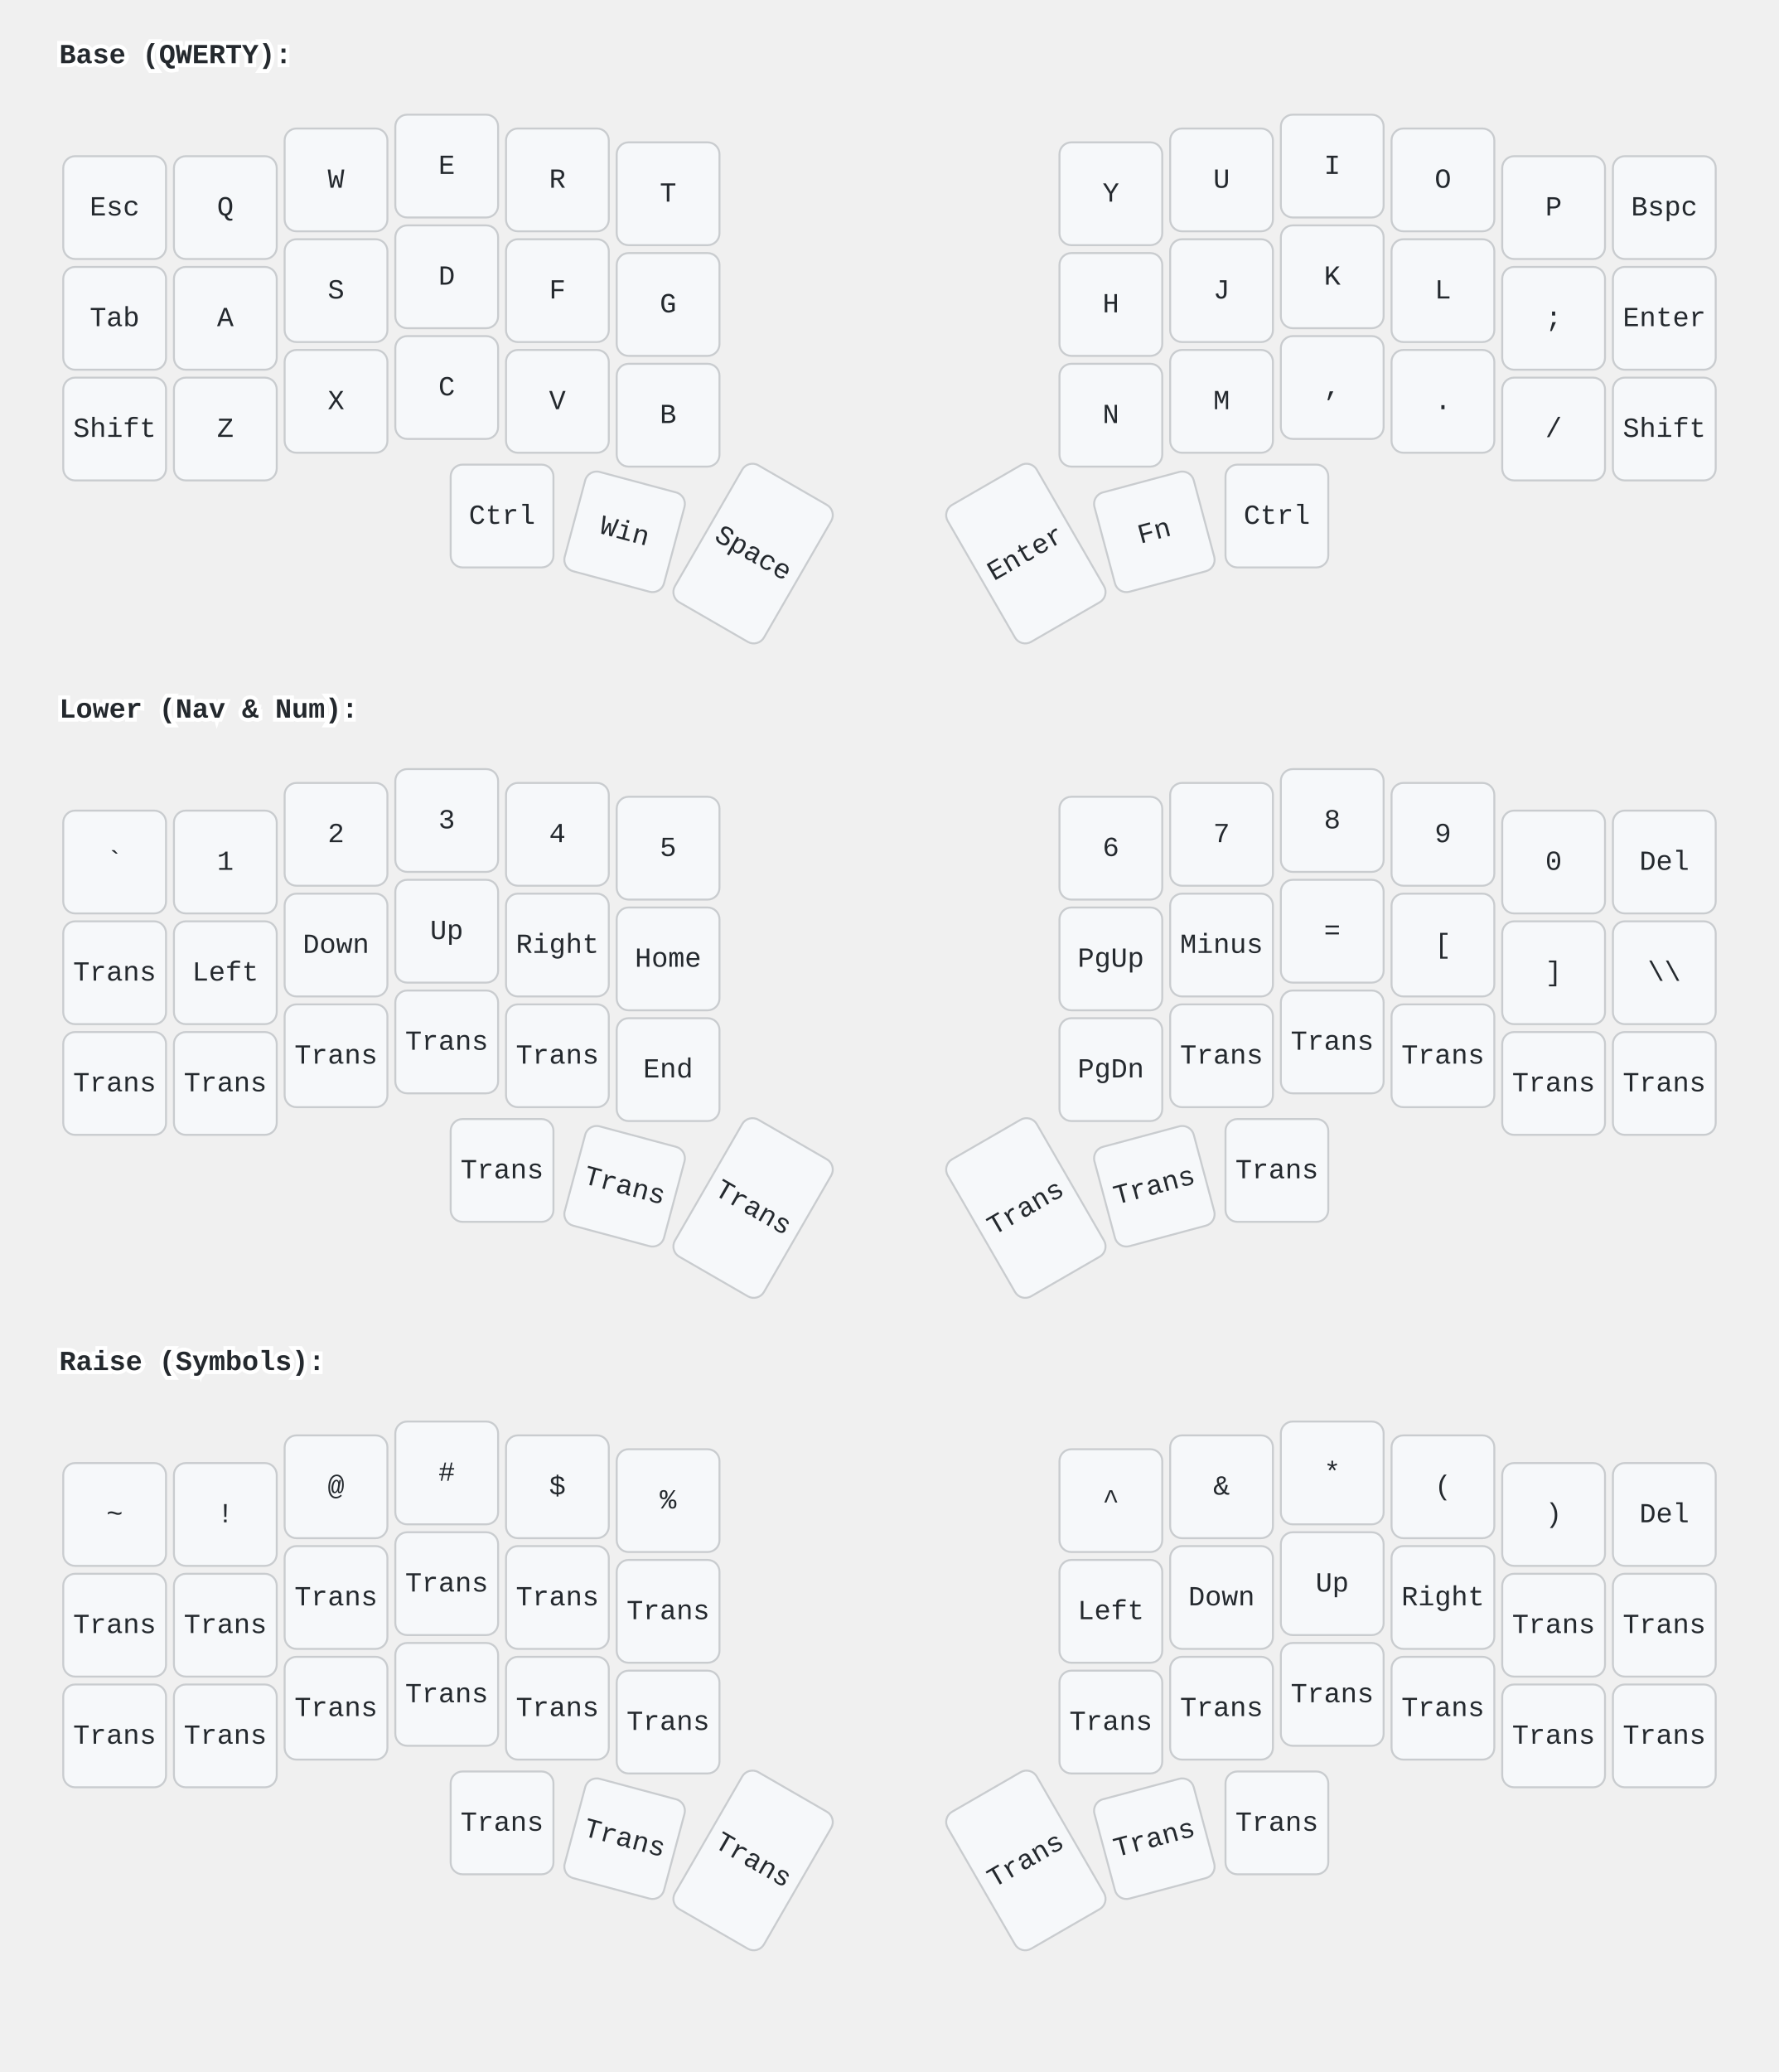
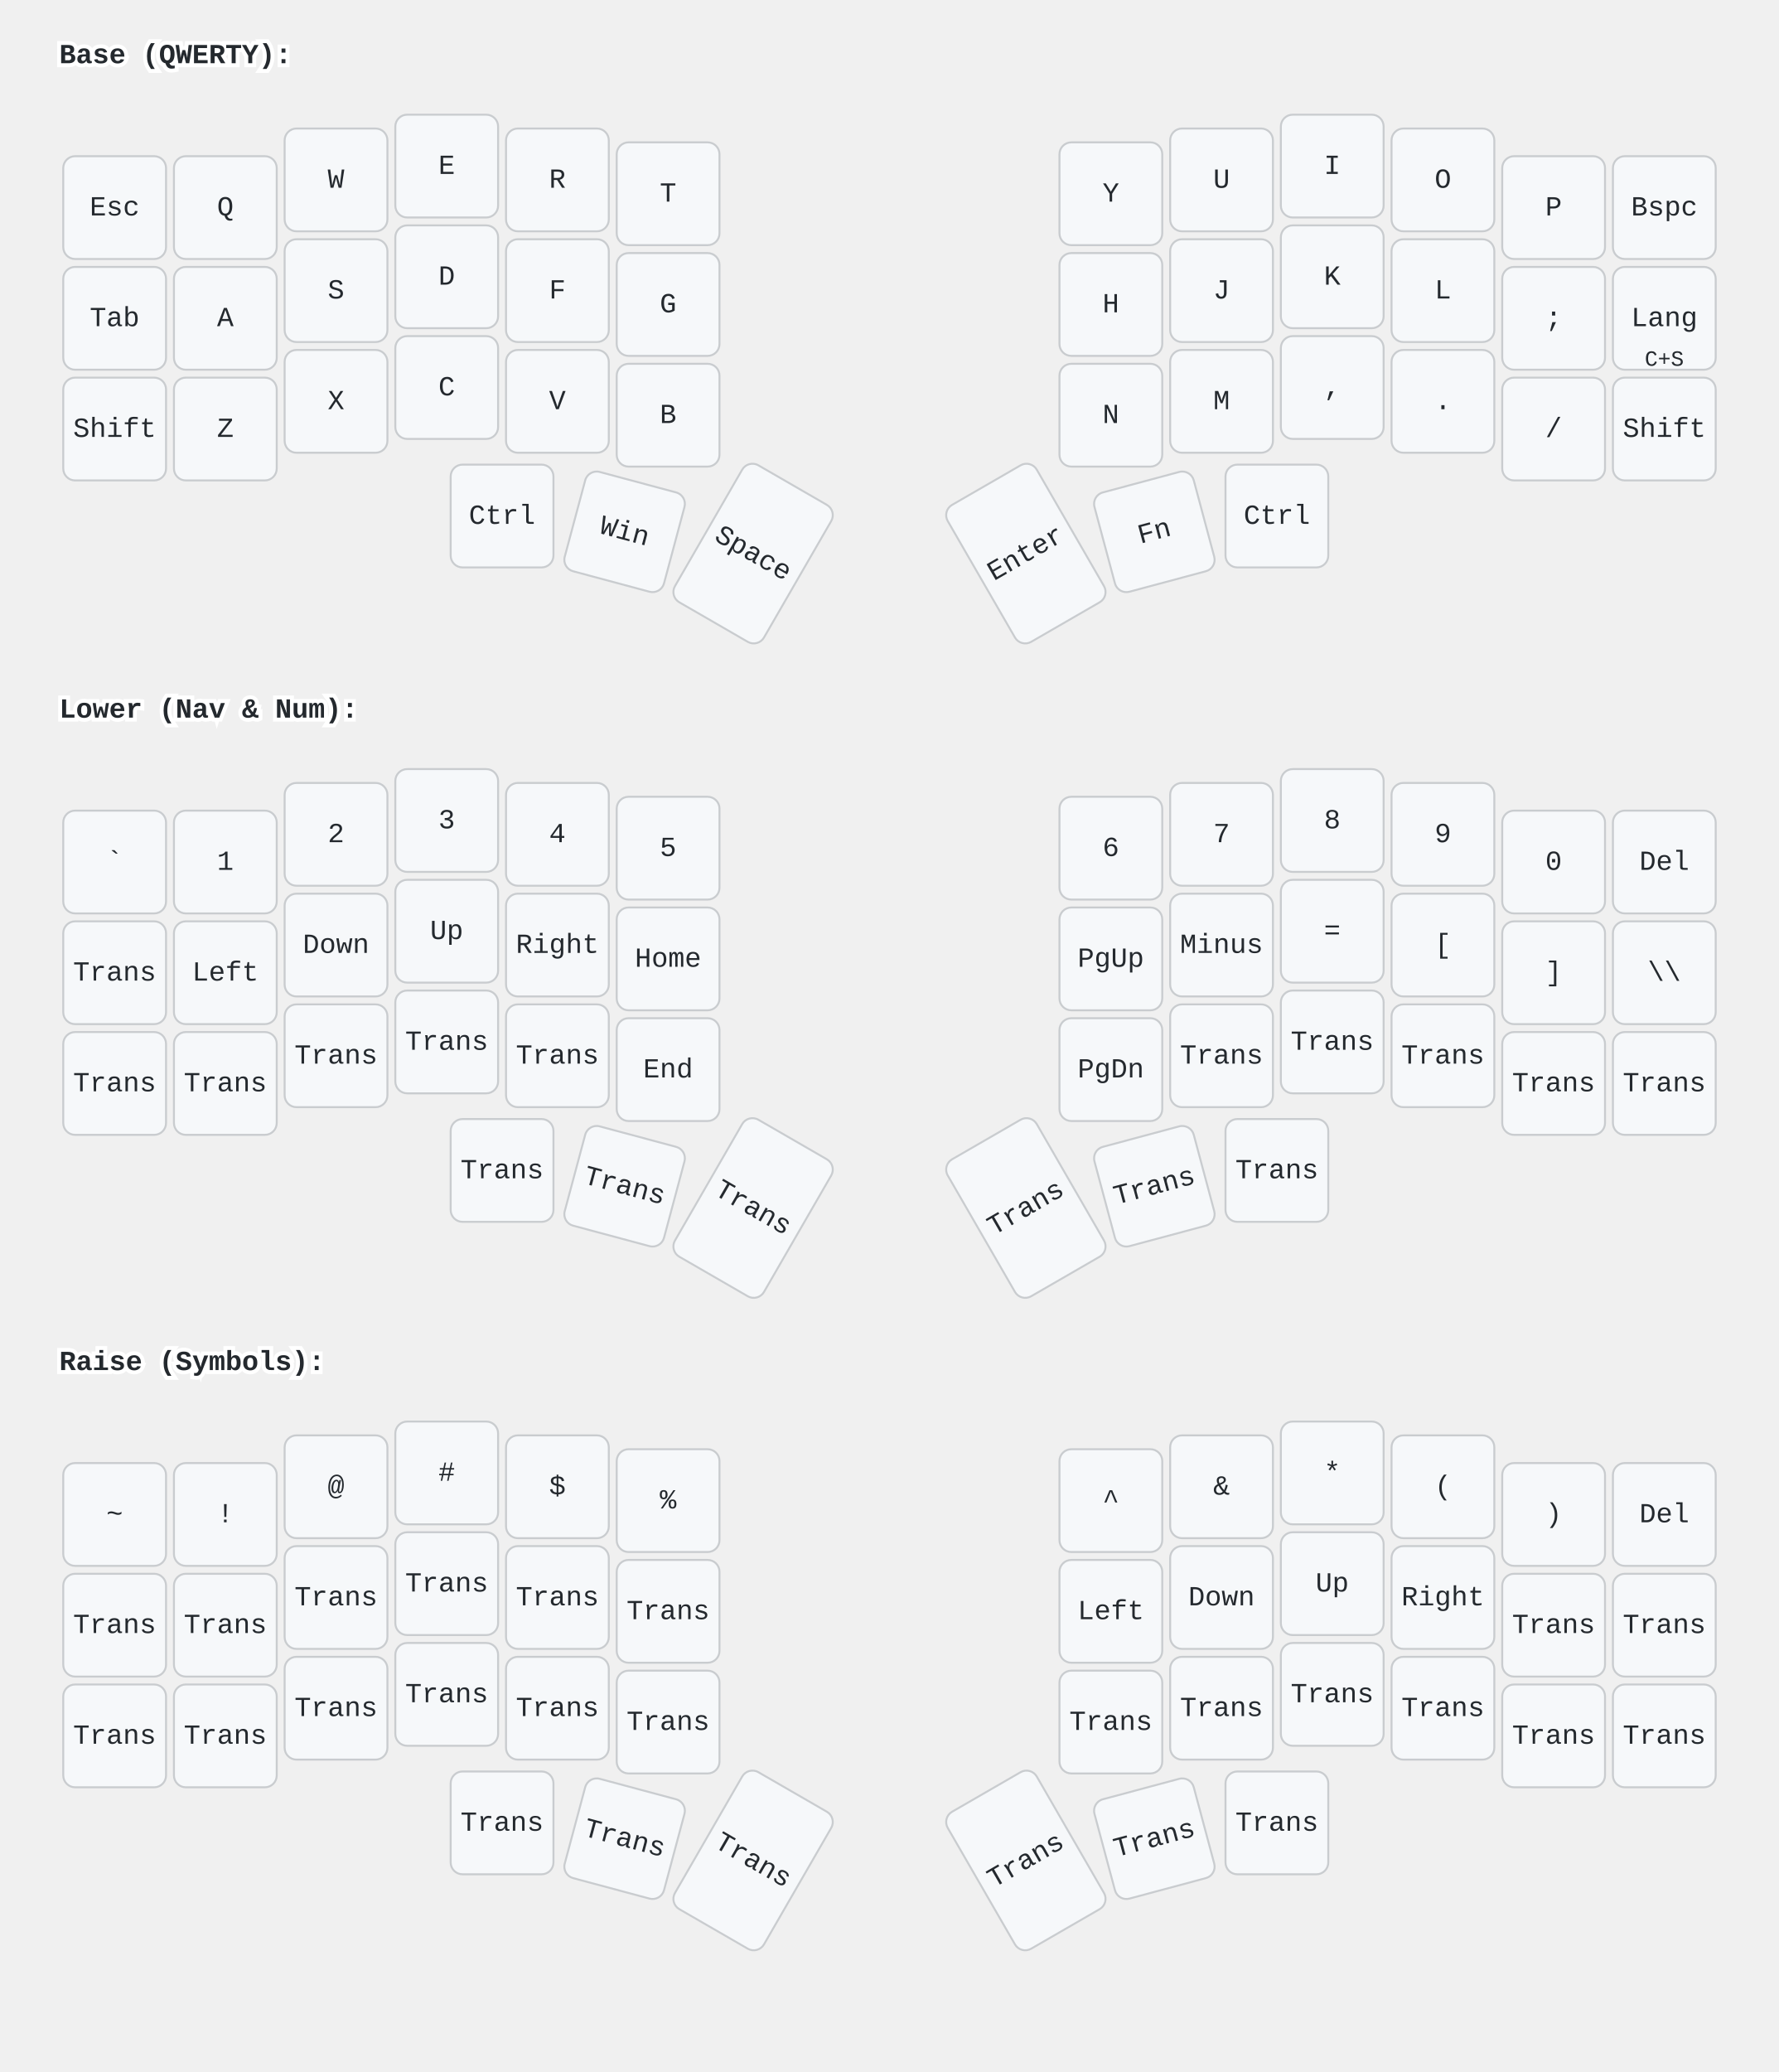
<svg xmlns="http://www.w3.org/2000/svg" width="900" height="1048" viewBox="0 0 900 1048" class="keymap">
  <style>/* inherit to force styles through use tags */
svg path {
    fill: inherit;
}

/* font and background color specifications */
svg.keymap {
    font-family: SFMono-Regular,Consolas,Liberation Mono,Menlo,monospace;
    font-size: 14px;
    font-kerning: normal;
    text-rendering: optimizeLegibility;
    fill: #24292e;
}

/* default key styling */
rect.key {
    fill: #f6f8fa;
}

rect.key, rect.combo {
    stroke: #c9cccf;
    stroke-width: 1;
}

/* default key side styling, only used is draw_key_sides is set */
rect.side {
    filter: brightness(90%);
}

/* color accent for combo boxes */
rect.combo, rect.combo-separate {
    fill: #cdf;
}

/* color accent for held keys */
rect.held, rect.combo.held {
    fill: #fdd;
}

/* color accent for ghost (optional) keys */
rect.ghost, rect.combo.ghost {
    stroke-dasharray: 4, 4;
    stroke-width: 2;
}

text {
    text-anchor: middle;
    dominant-baseline: middle;
}

/* styling for layer labels */
text.label {
    font-weight: bold;
    text-anchor: start;
    stroke: white;
    stroke-width: 4;
    paint-order: stroke;
}

/* styling for optional footer */
text.footer {
    text-anchor: end;
    dominant-baseline: auto;
    stroke: white;
    stroke-width: 4;
    paint-order: stroke;
}

/* styling for combo tap, and key non-tap label text */
text.combo, text.hold, text.shifted, text.left, text.right {
    font-size: 11px;
}

text.hold {
    text-anchor: middle;
    dominant-baseline: auto;
}

text.shifted {
    text-anchor: middle;
    dominant-baseline: hanging;
}

text.left {
    text-anchor: start;
}

text.right {
    text-anchor: end;
}

text.layer-activator {
    text-decoration: underline;
}

/* styling for hold/shifted label text in combo box */
text.combo.hold, text.combo.shifted, text.combo.left, text.combo.right {
    font-size: 8px;
}

/* lighter symbol for transparent keys */
text.trans {
    fill: #7b7e81;
}

/* styling for combo dendrons */
path.combo {
    stroke-width: 1;
    stroke: gray;
    fill: none;
}

/* Start Tabler Icons Cleanup */
/* cannot use height/width with glyphs */
.icon-tabler &gt; path {
    fill: inherit;
    stroke: inherit;
    stroke-width: 2;
}
/* hide tabler's default box */
.icon-tabler &gt; path[stroke="none"][fill="none"] {
    visibility: hidden;
}
/* End Tabler Icons Cleanup */
</style>
  <g transform="translate(30, 0)" class="layer-Base (QWERTY)">
    <text x="0" y="28" class="label" id="Base-QWERTY">Base (QWERTY):</text>
    <g transform="translate(0, 56)">
      <g transform="translate(28, 49)" class="key keypos-0">
        <rect rx="6" ry="6" x="-26" y="-26" width="52" height="52" class="key" />
        <text x="0" y="0" class="key tap">Esc</text>
      </g>
      <g transform="translate(84, 49)" class="key keypos-1">
        <rect rx="6" ry="6" x="-26" y="-26" width="52" height="52" class="key" />
        <text x="0" y="0" class="key tap">Q</text>
      </g>
      <g transform="translate(140, 35)" class="key keypos-2">
        <rect rx="6" ry="6" x="-26" y="-26" width="52" height="52" class="key" />
        <text x="0" y="0" class="key tap">W</text>
      </g>
      <g transform="translate(196, 28)" class="key keypos-3">
        <rect rx="6" ry="6" x="-26" y="-26" width="52" height="52" class="key" />
        <text x="0" y="0" class="key tap">E</text>
      </g>
      <g transform="translate(252, 35)" class="key keypos-4">
        <rect rx="6" ry="6" x="-26" y="-26" width="52" height="52" class="key" />
        <text x="0" y="0" class="key tap">R</text>
      </g>
      <g transform="translate(308, 42)" class="key keypos-5">
        <rect rx="6" ry="6" x="-26" y="-26" width="52" height="52" class="key" />
        <text x="0" y="0" class="key tap">T</text>
      </g>
      <g transform="translate(532, 42)" class="key keypos-6">
        <rect rx="6" ry="6" x="-26" y="-26" width="52" height="52" class="key" />
        <text x="0" y="0" class="key tap">Y</text>
      </g>
      <g transform="translate(588, 35)" class="key keypos-7">
        <rect rx="6" ry="6" x="-26" y="-26" width="52" height="52" class="key" />
        <text x="0" y="0" class="key tap">U</text>
      </g>
      <g transform="translate(644, 28)" class="key keypos-8">
        <rect rx="6" ry="6" x="-26" y="-26" width="52" height="52" class="key" />
        <text x="0" y="0" class="key tap">I</text>
      </g>
      <g transform="translate(700, 35)" class="key keypos-9">
        <rect rx="6" ry="6" x="-26" y="-26" width="52" height="52" class="key" />
        <text x="0" y="0" class="key tap">O</text>
      </g>
      <g transform="translate(756, 49)" class="key keypos-10">
        <rect rx="6" ry="6" x="-26" y="-26" width="52" height="52" class="key" />
        <text x="0" y="0" class="key tap">P</text>
      </g>
      <g transform="translate(812, 49)" class="key keypos-11">
        <rect rx="6" ry="6" x="-26" y="-26" width="52" height="52" class="key" />
        <text x="0" y="0" class="key tap">Bspc</text>
      </g>
      <g transform="translate(28, 105)" class="key keypos-12">
        <rect rx="6" ry="6" x="-26" y="-26" width="52" height="52" class="key" />
        <text x="0" y="0" class="key tap">Tab</text>
      </g>
      <g transform="translate(84, 105)" class="key keypos-13">
        <rect rx="6" ry="6" x="-26" y="-26" width="52" height="52" class="key" />
        <text x="0" y="0" class="key tap">A</text>
      </g>
      <g transform="translate(140, 91)" class="key keypos-14">
        <rect rx="6" ry="6" x="-26" y="-26" width="52" height="52" class="key" />
        <text x="0" y="0" class="key tap">S</text>
      </g>
      <g transform="translate(196, 84)" class="key keypos-15">
        <rect rx="6" ry="6" x="-26" y="-26" width="52" height="52" class="key" />
        <text x="0" y="0" class="key tap">D</text>
      </g>
      <g transform="translate(252, 91)" class="key keypos-16">
        <rect rx="6" ry="6" x="-26" y="-26" width="52" height="52" class="key" />
        <text x="0" y="0" class="key tap">F</text>
      </g>
      <g transform="translate(308, 98)" class="key keypos-17">
        <rect rx="6" ry="6" x="-26" y="-26" width="52" height="52" class="key" />
        <text x="0" y="0" class="key tap">G</text>
      </g>
      <g transform="translate(532, 98)" class="key keypos-18">
        <rect rx="6" ry="6" x="-26" y="-26" width="52" height="52" class="key" />
        <text x="0" y="0" class="key tap">H</text>
      </g>
      <g transform="translate(588, 91)" class="key keypos-19">
        <rect rx="6" ry="6" x="-26" y="-26" width="52" height="52" class="key" />
        <text x="0" y="0" class="key tap">J</text>
      </g>
      <g transform="translate(644, 84)" class="key keypos-20">
        <rect rx="6" ry="6" x="-26" y="-26" width="52" height="52" class="key" />
        <text x="0" y="0" class="key tap">K</text>
      </g>
      <g transform="translate(700, 91)" class="key keypos-21">
        <rect rx="6" ry="6" x="-26" y="-26" width="52" height="52" class="key" />
        <text x="0" y="0" class="key tap">L</text>
      </g>
      <g transform="translate(756, 105)" class="key keypos-22">
        <rect rx="6" ry="6" x="-26" y="-26" width="52" height="52" class="key" />
        <text x="0" y="0" class="key tap">;</text>
      </g>
      <g transform="translate(812, 105)" class="key keypos-23">
        <rect rx="6" ry="6" x="-26" y="-26" width="52" height="52" class="key" />
-         <text x="0" y="0" class="key tap">Enter</text>
+         <text x="0" y="0" class="key tap">Lang</text>
+         <text x="0" y="24" class="key hold">C+S</text>
      </g>
      <g transform="translate(28, 161)" class="key keypos-24">
        <rect rx="6" ry="6" x="-26" y="-26" width="52" height="52" class="key" />
        <text x="0" y="0" class="key tap">Shift</text>
      </g>
      <g transform="translate(84, 161)" class="key keypos-25">
        <rect rx="6" ry="6" x="-26" y="-26" width="52" height="52" class="key" />
        <text x="0" y="0" class="key tap">Z</text>
      </g>
      <g transform="translate(140, 147)" class="key keypos-26">
        <rect rx="6" ry="6" x="-26" y="-26" width="52" height="52" class="key" />
        <text x="0" y="0" class="key tap">X</text>
      </g>
      <g transform="translate(196, 140)" class="key keypos-27">
        <rect rx="6" ry="6" x="-26" y="-26" width="52" height="52" class="key" />
        <text x="0" y="0" class="key tap">C</text>
      </g>
      <g transform="translate(252, 147)" class="key keypos-28">
        <rect rx="6" ry="6" x="-26" y="-26" width="52" height="52" class="key" />
        <text x="0" y="0" class="key tap">V</text>
      </g>
      <g transform="translate(308, 154)" class="key keypos-29">
        <rect rx="6" ry="6" x="-26" y="-26" width="52" height="52" class="key" />
        <text x="0" y="0" class="key tap">B</text>
      </g>
      <g transform="translate(532, 154)" class="key keypos-30">
        <rect rx="6" ry="6" x="-26" y="-26" width="52" height="52" class="key" />
        <text x="0" y="0" class="key tap">N</text>
      </g>
      <g transform="translate(588, 147)" class="key keypos-31">
        <rect rx="6" ry="6" x="-26" y="-26" width="52" height="52" class="key" />
        <text x="0" y="0" class="key tap">M</text>
      </g>
      <g transform="translate(644, 140)" class="key keypos-32">
        <rect rx="6" ry="6" x="-26" y="-26" width="52" height="52" class="key" />
        <text x="0" y="0" class="key tap">,</text>
      </g>
      <g transform="translate(700, 147)" class="key keypos-33">
        <rect rx="6" ry="6" x="-26" y="-26" width="52" height="52" class="key" />
        <text x="0" y="0" class="key tap">.</text>
      </g>
      <g transform="translate(756, 161)" class="key keypos-34">
        <rect rx="6" ry="6" x="-26" y="-26" width="52" height="52" class="key" />
        <text x="0" y="0" class="key tap">/</text>
      </g>
      <g transform="translate(812, 161)" class="key keypos-35">
        <rect rx="6" ry="6" x="-26" y="-26" width="52" height="52" class="key" />
        <text x="0" y="0" class="key tap">Shift</text>
      </g>
      <g transform="translate(224, 205)" class="key keypos-36">
        <rect rx="6" ry="6" x="-26" y="-26" width="52" height="52" class="key" />
        <text x="0" y="0" class="key tap">Ctrl</text>
      </g>
      <g transform="translate(286, 213) rotate(15.0)" class="key keypos-37">
        <rect rx="6" ry="6" x="-26" y="-26" width="52" height="52" class="key" />
        <text x="0" y="0" class="key tap">Win</text>
      </g>
      <g transform="translate(351, 224) rotate(30.0)" class="key keypos-38">
        <rect rx="6" ry="6" x="-26" y="-40" width="52" height="80" class="key" />
        <text x="0" y="0" class="key tap">Space</text>
      </g>
      <g transform="translate(489, 224) rotate(-30.0)" class="key keypos-39">
        <rect rx="6" ry="6" x="-26" y="-40" width="52" height="80" class="key" />
        <text x="0" y="0" class="key tap">Enter</text>
      </g>
      <g transform="translate(554, 213) rotate(-15.0)" class="key keypos-40">
        <rect rx="6" ry="6" x="-26" y="-26" width="52" height="52" class="key" />
        <text x="0" y="0" class="key tap">Fn</text>
      </g>
      <g transform="translate(616, 205)" class="key keypos-41">
        <rect rx="6" ry="6" x="-26" y="-26" width="52" height="52" class="key" />
        <text x="0" y="0" class="key tap">Ctrl</text>
      </g>
    </g>
  </g>
  <g transform="translate(30, 331)" class="layer-Lower (Nav &amp; Num)">
    <text x="0" y="28" class="label" id="Lower-Nav--Num">Lower (Nav &amp; Num):</text>
    <g transform="translate(0, 56)">
      <g transform="translate(28, 49)" class="key keypos-0">
        <rect rx="6" ry="6" x="-26" y="-26" width="52" height="52" class="key" />
        <text x="0" y="0" class="key tap">`</text>
      </g>
      <g transform="translate(84, 49)" class="key keypos-1">
        <rect rx="6" ry="6" x="-26" y="-26" width="52" height="52" class="key" />
        <text x="0" y="0" class="key tap">1</text>
      </g>
      <g transform="translate(140, 35)" class="key keypos-2">
        <rect rx="6" ry="6" x="-26" y="-26" width="52" height="52" class="key" />
        <text x="0" y="0" class="key tap">2</text>
      </g>
      <g transform="translate(196, 28)" class="key keypos-3">
        <rect rx="6" ry="6" x="-26" y="-26" width="52" height="52" class="key" />
        <text x="0" y="0" class="key tap">3</text>
      </g>
      <g transform="translate(252, 35)" class="key keypos-4">
        <rect rx="6" ry="6" x="-26" y="-26" width="52" height="52" class="key" />
        <text x="0" y="0" class="key tap">4</text>
      </g>
      <g transform="translate(308, 42)" class="key keypos-5">
        <rect rx="6" ry="6" x="-26" y="-26" width="52" height="52" class="key" />
        <text x="0" y="0" class="key tap">5</text>
      </g>
      <g transform="translate(532, 42)" class="key keypos-6">
        <rect rx="6" ry="6" x="-26" y="-26" width="52" height="52" class="key" />
        <text x="0" y="0" class="key tap">6</text>
      </g>
      <g transform="translate(588, 35)" class="key keypos-7">
        <rect rx="6" ry="6" x="-26" y="-26" width="52" height="52" class="key" />
        <text x="0" y="0" class="key tap">7</text>
      </g>
      <g transform="translate(644, 28)" class="key keypos-8">
        <rect rx="6" ry="6" x="-26" y="-26" width="52" height="52" class="key" />
        <text x="0" y="0" class="key tap">8</text>
      </g>
      <g transform="translate(700, 35)" class="key keypos-9">
        <rect rx="6" ry="6" x="-26" y="-26" width="52" height="52" class="key" />
        <text x="0" y="0" class="key tap">9</text>
      </g>
      <g transform="translate(756, 49)" class="key keypos-10">
        <rect rx="6" ry="6" x="-26" y="-26" width="52" height="52" class="key" />
        <text x="0" y="0" class="key tap">0</text>
      </g>
      <g transform="translate(812, 49)" class="key keypos-11">
        <rect rx="6" ry="6" x="-26" y="-26" width="52" height="52" class="key" />
        <text x="0" y="0" class="key tap">Del</text>
      </g>
      <g transform="translate(28, 105)" class="key keypos-12">
        <rect rx="6" ry="6" x="-26" y="-26" width="52" height="52" class="key" />
        <text x="0" y="0" class="key tap">Trans</text>
      </g>
      <g transform="translate(84, 105)" class="key keypos-13">
        <rect rx="6" ry="6" x="-26" y="-26" width="52" height="52" class="key" />
        <text x="0" y="0" class="key tap">Left</text>
      </g>
      <g transform="translate(140, 91)" class="key keypos-14">
        <rect rx="6" ry="6" x="-26" y="-26" width="52" height="52" class="key" />
        <text x="0" y="0" class="key tap">Down</text>
      </g>
      <g transform="translate(196, 84)" class="key keypos-15">
        <rect rx="6" ry="6" x="-26" y="-26" width="52" height="52" class="key" />
        <text x="0" y="0" class="key tap">Up</text>
      </g>
      <g transform="translate(252, 91)" class="key keypos-16">
        <rect rx="6" ry="6" x="-26" y="-26" width="52" height="52" class="key" />
        <text x="0" y="0" class="key tap">Right</text>
      </g>
      <g transform="translate(308, 98)" class="key keypos-17">
        <rect rx="6" ry="6" x="-26" y="-26" width="52" height="52" class="key" />
        <text x="0" y="0" class="key tap">Home</text>
      </g>
      <g transform="translate(532, 98)" class="key keypos-18">
        <rect rx="6" ry="6" x="-26" y="-26" width="52" height="52" class="key" />
        <text x="0" y="0" class="key tap">PgUp</text>
      </g>
      <g transform="translate(588, 91)" class="key keypos-19">
        <rect rx="6" ry="6" x="-26" y="-26" width="52" height="52" class="key" />
        <text x="0" y="0" class="key tap">Minus</text>
      </g>
      <g transform="translate(644, 84)" class="key keypos-20">
        <rect rx="6" ry="6" x="-26" y="-26" width="52" height="52" class="key" />
        <text x="0" y="0" class="key tap">=</text>
      </g>
      <g transform="translate(700, 91)" class="key keypos-21">
        <rect rx="6" ry="6" x="-26" y="-26" width="52" height="52" class="key" />
        <text x="0" y="0" class="key tap">[</text>
      </g>
      <g transform="translate(756, 105)" class="key keypos-22">
        <rect rx="6" ry="6" x="-26" y="-26" width="52" height="52" class="key" />
        <text x="0" y="0" class="key tap">]</text>
      </g>
      <g transform="translate(812, 105)" class="key keypos-23">
        <rect rx="6" ry="6" x="-26" y="-26" width="52" height="52" class="key" />
        <text x="0" y="0" class="key tap">\\</text>
      </g>
      <g transform="translate(28, 161)" class="key keypos-24">
        <rect rx="6" ry="6" x="-26" y="-26" width="52" height="52" class="key" />
        <text x="0" y="0" class="key tap">Trans</text>
      </g>
      <g transform="translate(84, 161)" class="key keypos-25">
        <rect rx="6" ry="6" x="-26" y="-26" width="52" height="52" class="key" />
        <text x="0" y="0" class="key tap">Trans</text>
      </g>
      <g transform="translate(140, 147)" class="key keypos-26">
        <rect rx="6" ry="6" x="-26" y="-26" width="52" height="52" class="key" />
        <text x="0" y="0" class="key tap">Trans</text>
      </g>
      <g transform="translate(196, 140)" class="key keypos-27">
        <rect rx="6" ry="6" x="-26" y="-26" width="52" height="52" class="key" />
        <text x="0" y="0" class="key tap">Trans</text>
      </g>
      <g transform="translate(252, 147)" class="key keypos-28">
        <rect rx="6" ry="6" x="-26" y="-26" width="52" height="52" class="key" />
        <text x="0" y="0" class="key tap">Trans</text>
      </g>
      <g transform="translate(308, 154)" class="key keypos-29">
        <rect rx="6" ry="6" x="-26" y="-26" width="52" height="52" class="key" />
        <text x="0" y="0" class="key tap">End</text>
      </g>
      <g transform="translate(532, 154)" class="key keypos-30">
        <rect rx="6" ry="6" x="-26" y="-26" width="52" height="52" class="key" />
        <text x="0" y="0" class="key tap">PgDn</text>
      </g>
      <g transform="translate(588, 147)" class="key keypos-31">
        <rect rx="6" ry="6" x="-26" y="-26" width="52" height="52" class="key" />
        <text x="0" y="0" class="key tap">Trans</text>
      </g>
      <g transform="translate(644, 140)" class="key keypos-32">
        <rect rx="6" ry="6" x="-26" y="-26" width="52" height="52" class="key" />
        <text x="0" y="0" class="key tap">Trans</text>
      </g>
      <g transform="translate(700, 147)" class="key keypos-33">
        <rect rx="6" ry="6" x="-26" y="-26" width="52" height="52" class="key" />
        <text x="0" y="0" class="key tap">Trans</text>
      </g>
      <g transform="translate(756, 161)" class="key keypos-34">
        <rect rx="6" ry="6" x="-26" y="-26" width="52" height="52" class="key" />
        <text x="0" y="0" class="key tap">Trans</text>
      </g>
      <g transform="translate(812, 161)" class="key keypos-35">
        <rect rx="6" ry="6" x="-26" y="-26" width="52" height="52" class="key" />
        <text x="0" y="0" class="key tap">Trans</text>
      </g>
      <g transform="translate(224, 205)" class="key keypos-36">
        <rect rx="6" ry="6" x="-26" y="-26" width="52" height="52" class="key" />
        <text x="0" y="0" class="key tap">Trans</text>
      </g>
      <g transform="translate(286, 213) rotate(15.0)" class="key keypos-37">
        <rect rx="6" ry="6" x="-26" y="-26" width="52" height="52" class="key" />
        <text x="0" y="0" class="key tap">Trans</text>
      </g>
      <g transform="translate(351, 224) rotate(30.0)" class="key keypos-38">
        <rect rx="6" ry="6" x="-26" y="-40" width="52" height="80" class="key" />
        <text x="0" y="0" class="key tap">Trans</text>
      </g>
      <g transform="translate(489, 224) rotate(-30.0)" class="key keypos-39">
        <rect rx="6" ry="6" x="-26" y="-40" width="52" height="80" class="key" />
        <text x="0" y="0" class="key tap">Trans</text>
      </g>
      <g transform="translate(554, 213) rotate(-15.0)" class="key keypos-40">
        <rect rx="6" ry="6" x="-26" y="-26" width="52" height="52" class="key" />
        <text x="0" y="0" class="key tap">Trans</text>
      </g>
      <g transform="translate(616, 205)" class="key keypos-41">
        <rect rx="6" ry="6" x="-26" y="-26" width="52" height="52" class="key" />
        <text x="0" y="0" class="key tap">Trans</text>
      </g>
    </g>
  </g>
  <g transform="translate(30, 661)" class="layer-Raise (Symbols)">
    <text x="0" y="28" class="label" id="Raise-Symbols">Raise (Symbols):</text>
    <g transform="translate(0, 56)">
      <g transform="translate(28, 49)" class="key keypos-0">
        <rect rx="6" ry="6" x="-26" y="-26" width="52" height="52" class="key" />
        <text x="0" y="0" class="key tap">~</text>
      </g>
      <g transform="translate(84, 49)" class="key keypos-1">
        <rect rx="6" ry="6" x="-26" y="-26" width="52" height="52" class="key" />
        <text x="0" y="0" class="key tap">!</text>
      </g>
      <g transform="translate(140, 35)" class="key keypos-2">
        <rect rx="6" ry="6" x="-26" y="-26" width="52" height="52" class="key" />
        <text x="0" y="0" class="key tap">@</text>
      </g>
      <g transform="translate(196, 28)" class="key keypos-3">
        <rect rx="6" ry="6" x="-26" y="-26" width="52" height="52" class="key" />
        <text x="0" y="0" class="key tap">#</text>
      </g>
      <g transform="translate(252, 35)" class="key keypos-4">
        <rect rx="6" ry="6" x="-26" y="-26" width="52" height="52" class="key" />
        <text x="0" y="0" class="key tap">$</text>
      </g>
      <g transform="translate(308, 42)" class="key keypos-5">
        <rect rx="6" ry="6" x="-26" y="-26" width="52" height="52" class="key" />
        <text x="0" y="0" class="key tap">%</text>
      </g>
      <g transform="translate(532, 42)" class="key keypos-6">
        <rect rx="6" ry="6" x="-26" y="-26" width="52" height="52" class="key" />
        <text x="0" y="0" class="key tap">^</text>
      </g>
      <g transform="translate(588, 35)" class="key keypos-7">
        <rect rx="6" ry="6" x="-26" y="-26" width="52" height="52" class="key" />
        <text x="0" y="0" class="key tap">&amp;</text>
      </g>
      <g transform="translate(644, 28)" class="key keypos-8">
        <rect rx="6" ry="6" x="-26" y="-26" width="52" height="52" class="key" />
        <text x="0" y="0" class="key tap">*</text>
      </g>
      <g transform="translate(700, 35)" class="key keypos-9">
        <rect rx="6" ry="6" x="-26" y="-26" width="52" height="52" class="key" />
        <text x="0" y="0" class="key tap">(</text>
      </g>
      <g transform="translate(756, 49)" class="key keypos-10">
        <rect rx="6" ry="6" x="-26" y="-26" width="52" height="52" class="key" />
        <text x="0" y="0" class="key tap">)</text>
      </g>
      <g transform="translate(812, 49)" class="key keypos-11">
        <rect rx="6" ry="6" x="-26" y="-26" width="52" height="52" class="key" />
        <text x="0" y="0" class="key tap">Del</text>
      </g>
      <g transform="translate(28, 105)" class="key keypos-12">
        <rect rx="6" ry="6" x="-26" y="-26" width="52" height="52" class="key" />
        <text x="0" y="0" class="key tap">Trans</text>
      </g>
      <g transform="translate(84, 105)" class="key keypos-13">
        <rect rx="6" ry="6" x="-26" y="-26" width="52" height="52" class="key" />
        <text x="0" y="0" class="key tap">Trans</text>
      </g>
      <g transform="translate(140, 91)" class="key keypos-14">
        <rect rx="6" ry="6" x="-26" y="-26" width="52" height="52" class="key" />
        <text x="0" y="0" class="key tap">Trans</text>
      </g>
      <g transform="translate(196, 84)" class="key keypos-15">
        <rect rx="6" ry="6" x="-26" y="-26" width="52" height="52" class="key" />
        <text x="0" y="0" class="key tap">Trans</text>
      </g>
      <g transform="translate(252, 91)" class="key keypos-16">
        <rect rx="6" ry="6" x="-26" y="-26" width="52" height="52" class="key" />
        <text x="0" y="0" class="key tap">Trans</text>
      </g>
      <g transform="translate(308, 98)" class="key keypos-17">
        <rect rx="6" ry="6" x="-26" y="-26" width="52" height="52" class="key" />
        <text x="0" y="0" class="key tap">Trans</text>
      </g>
      <g transform="translate(532, 98)" class="key keypos-18">
        <rect rx="6" ry="6" x="-26" y="-26" width="52" height="52" class="key" />
        <text x="0" y="0" class="key tap">Left</text>
      </g>
      <g transform="translate(588, 91)" class="key keypos-19">
        <rect rx="6" ry="6" x="-26" y="-26" width="52" height="52" class="key" />
        <text x="0" y="0" class="key tap">Down</text>
      </g>
      <g transform="translate(644, 84)" class="key keypos-20">
        <rect rx="6" ry="6" x="-26" y="-26" width="52" height="52" class="key" />
        <text x="0" y="0" class="key tap">Up</text>
      </g>
      <g transform="translate(700, 91)" class="key keypos-21">
        <rect rx="6" ry="6" x="-26" y="-26" width="52" height="52" class="key" />
        <text x="0" y="0" class="key tap">Right</text>
      </g>
      <g transform="translate(756, 105)" class="key keypos-22">
        <rect rx="6" ry="6" x="-26" y="-26" width="52" height="52" class="key" />
        <text x="0" y="0" class="key tap">Trans</text>
      </g>
      <g transform="translate(812, 105)" class="key keypos-23">
        <rect rx="6" ry="6" x="-26" y="-26" width="52" height="52" class="key" />
        <text x="0" y="0" class="key tap">Trans</text>
      </g>
      <g transform="translate(28, 161)" class="key keypos-24">
        <rect rx="6" ry="6" x="-26" y="-26" width="52" height="52" class="key" />
        <text x="0" y="0" class="key tap">Trans</text>
      </g>
      <g transform="translate(84, 161)" class="key keypos-25">
        <rect rx="6" ry="6" x="-26" y="-26" width="52" height="52" class="key" />
        <text x="0" y="0" class="key tap">Trans</text>
      </g>
      <g transform="translate(140, 147)" class="key keypos-26">
        <rect rx="6" ry="6" x="-26" y="-26" width="52" height="52" class="key" />
        <text x="0" y="0" class="key tap">Trans</text>
      </g>
      <g transform="translate(196, 140)" class="key keypos-27">
        <rect rx="6" ry="6" x="-26" y="-26" width="52" height="52" class="key" />
        <text x="0" y="0" class="key tap">Trans</text>
      </g>
      <g transform="translate(252, 147)" class="key keypos-28">
        <rect rx="6" ry="6" x="-26" y="-26" width="52" height="52" class="key" />
        <text x="0" y="0" class="key tap">Trans</text>
      </g>
      <g transform="translate(308, 154)" class="key keypos-29">
        <rect rx="6" ry="6" x="-26" y="-26" width="52" height="52" class="key" />
        <text x="0" y="0" class="key tap">Trans</text>
      </g>
      <g transform="translate(532, 154)" class="key keypos-30">
        <rect rx="6" ry="6" x="-26" y="-26" width="52" height="52" class="key" />
        <text x="0" y="0" class="key tap">Trans</text>
      </g>
      <g transform="translate(588, 147)" class="key keypos-31">
        <rect rx="6" ry="6" x="-26" y="-26" width="52" height="52" class="key" />
        <text x="0" y="0" class="key tap">Trans</text>
      </g>
      <g transform="translate(644, 140)" class="key keypos-32">
        <rect rx="6" ry="6" x="-26" y="-26" width="52" height="52" class="key" />
        <text x="0" y="0" class="key tap">Trans</text>
      </g>
      <g transform="translate(700, 147)" class="key keypos-33">
        <rect rx="6" ry="6" x="-26" y="-26" width="52" height="52" class="key" />
        <text x="0" y="0" class="key tap">Trans</text>
      </g>
      <g transform="translate(756, 161)" class="key keypos-34">
        <rect rx="6" ry="6" x="-26" y="-26" width="52" height="52" class="key" />
        <text x="0" y="0" class="key tap">Trans</text>
      </g>
      <g transform="translate(812, 161)" class="key keypos-35">
        <rect rx="6" ry="6" x="-26" y="-26" width="52" height="52" class="key" />
        <text x="0" y="0" class="key tap">Trans</text>
      </g>
      <g transform="translate(224, 205)" class="key keypos-36">
        <rect rx="6" ry="6" x="-26" y="-26" width="52" height="52" class="key" />
        <text x="0" y="0" class="key tap">Trans</text>
      </g>
      <g transform="translate(286, 213) rotate(15.0)" class="key keypos-37">
        <rect rx="6" ry="6" x="-26" y="-26" width="52" height="52" class="key" />
        <text x="0" y="0" class="key tap">Trans</text>
      </g>
      <g transform="translate(351, 224) rotate(30.0)" class="key keypos-38">
        <rect rx="6" ry="6" x="-26" y="-40" width="52" height="80" class="key" />
        <text x="0" y="0" class="key tap">Trans</text>
      </g>
      <g transform="translate(489, 224) rotate(-30.0)" class="key keypos-39">
        <rect rx="6" ry="6" x="-26" y="-40" width="52" height="80" class="key" />
        <text x="0" y="0" class="key tap">Trans</text>
      </g>
      <g transform="translate(554, 213) rotate(-15.0)" class="key keypos-40">
        <rect rx="6" ry="6" x="-26" y="-26" width="52" height="52" class="key" />
        <text x="0" y="0" class="key tap">Trans</text>
      </g>
      <g transform="translate(616, 205)" class="key keypos-41">
        <rect rx="6" ry="6" x="-26" y="-26" width="52" height="52" class="key" />
        <text x="0" y="0" class="key tap">Trans</text>
      </g>
    </g>
  </g>
</svg>
